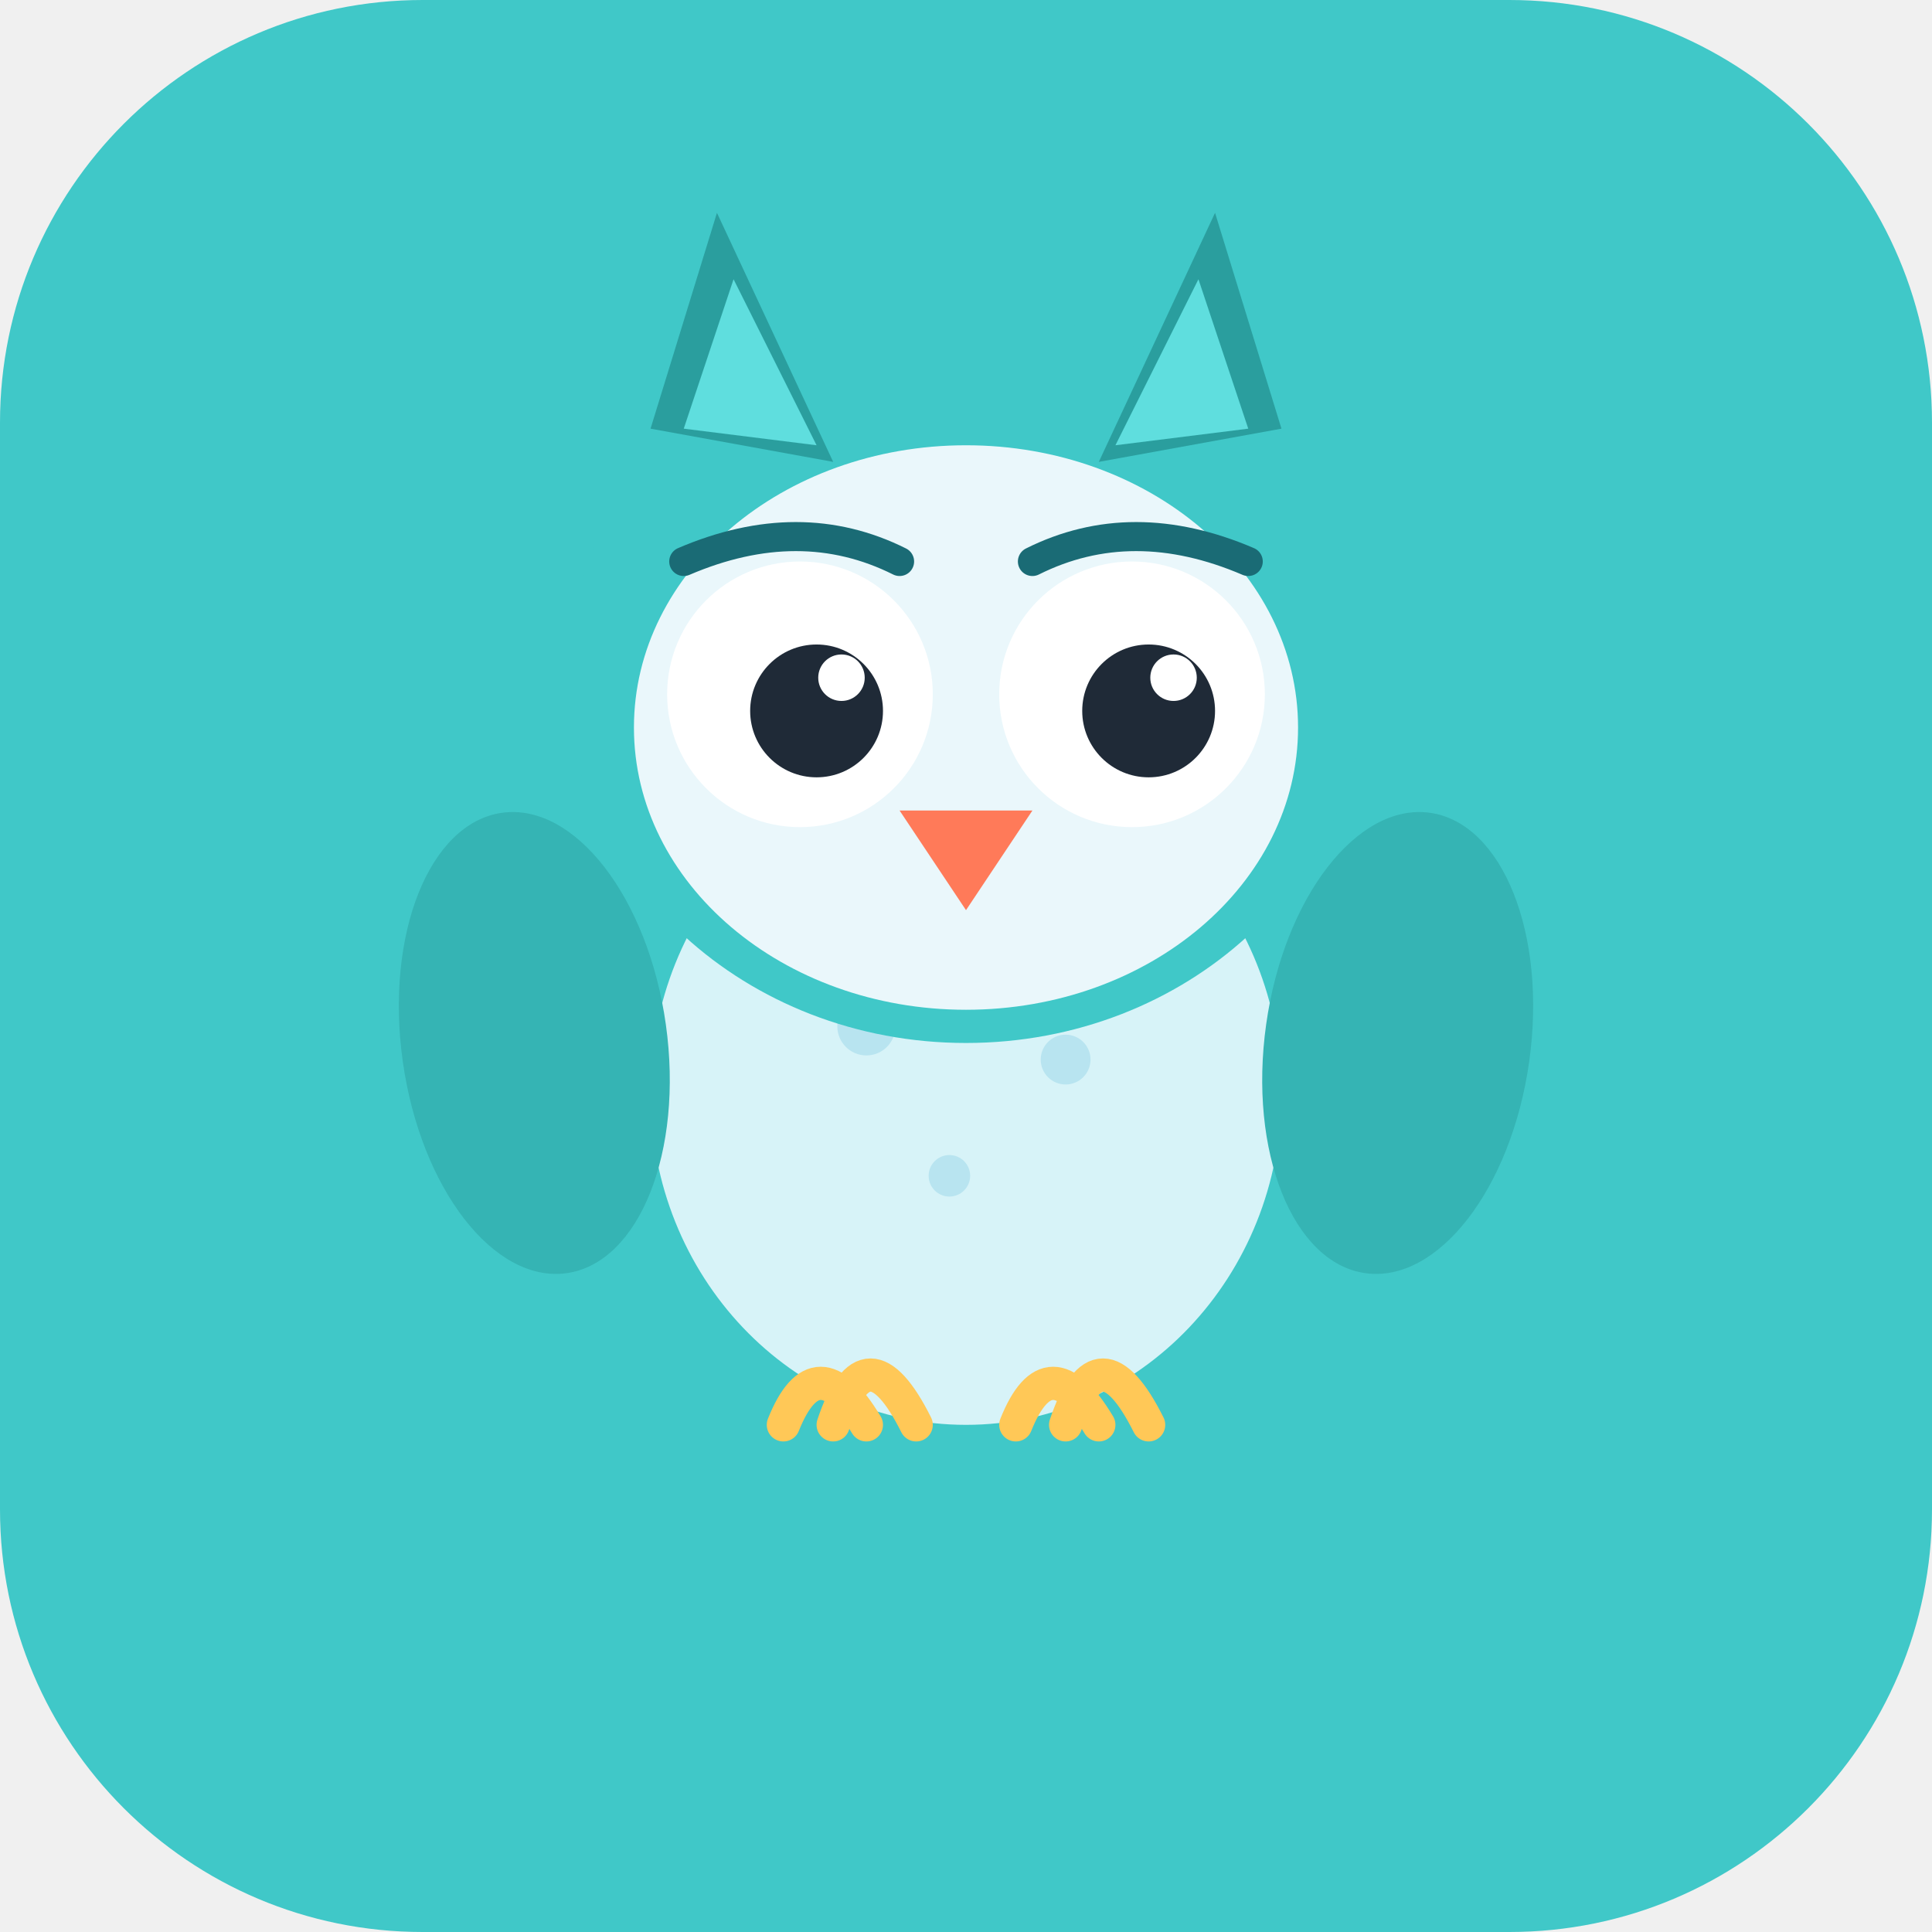
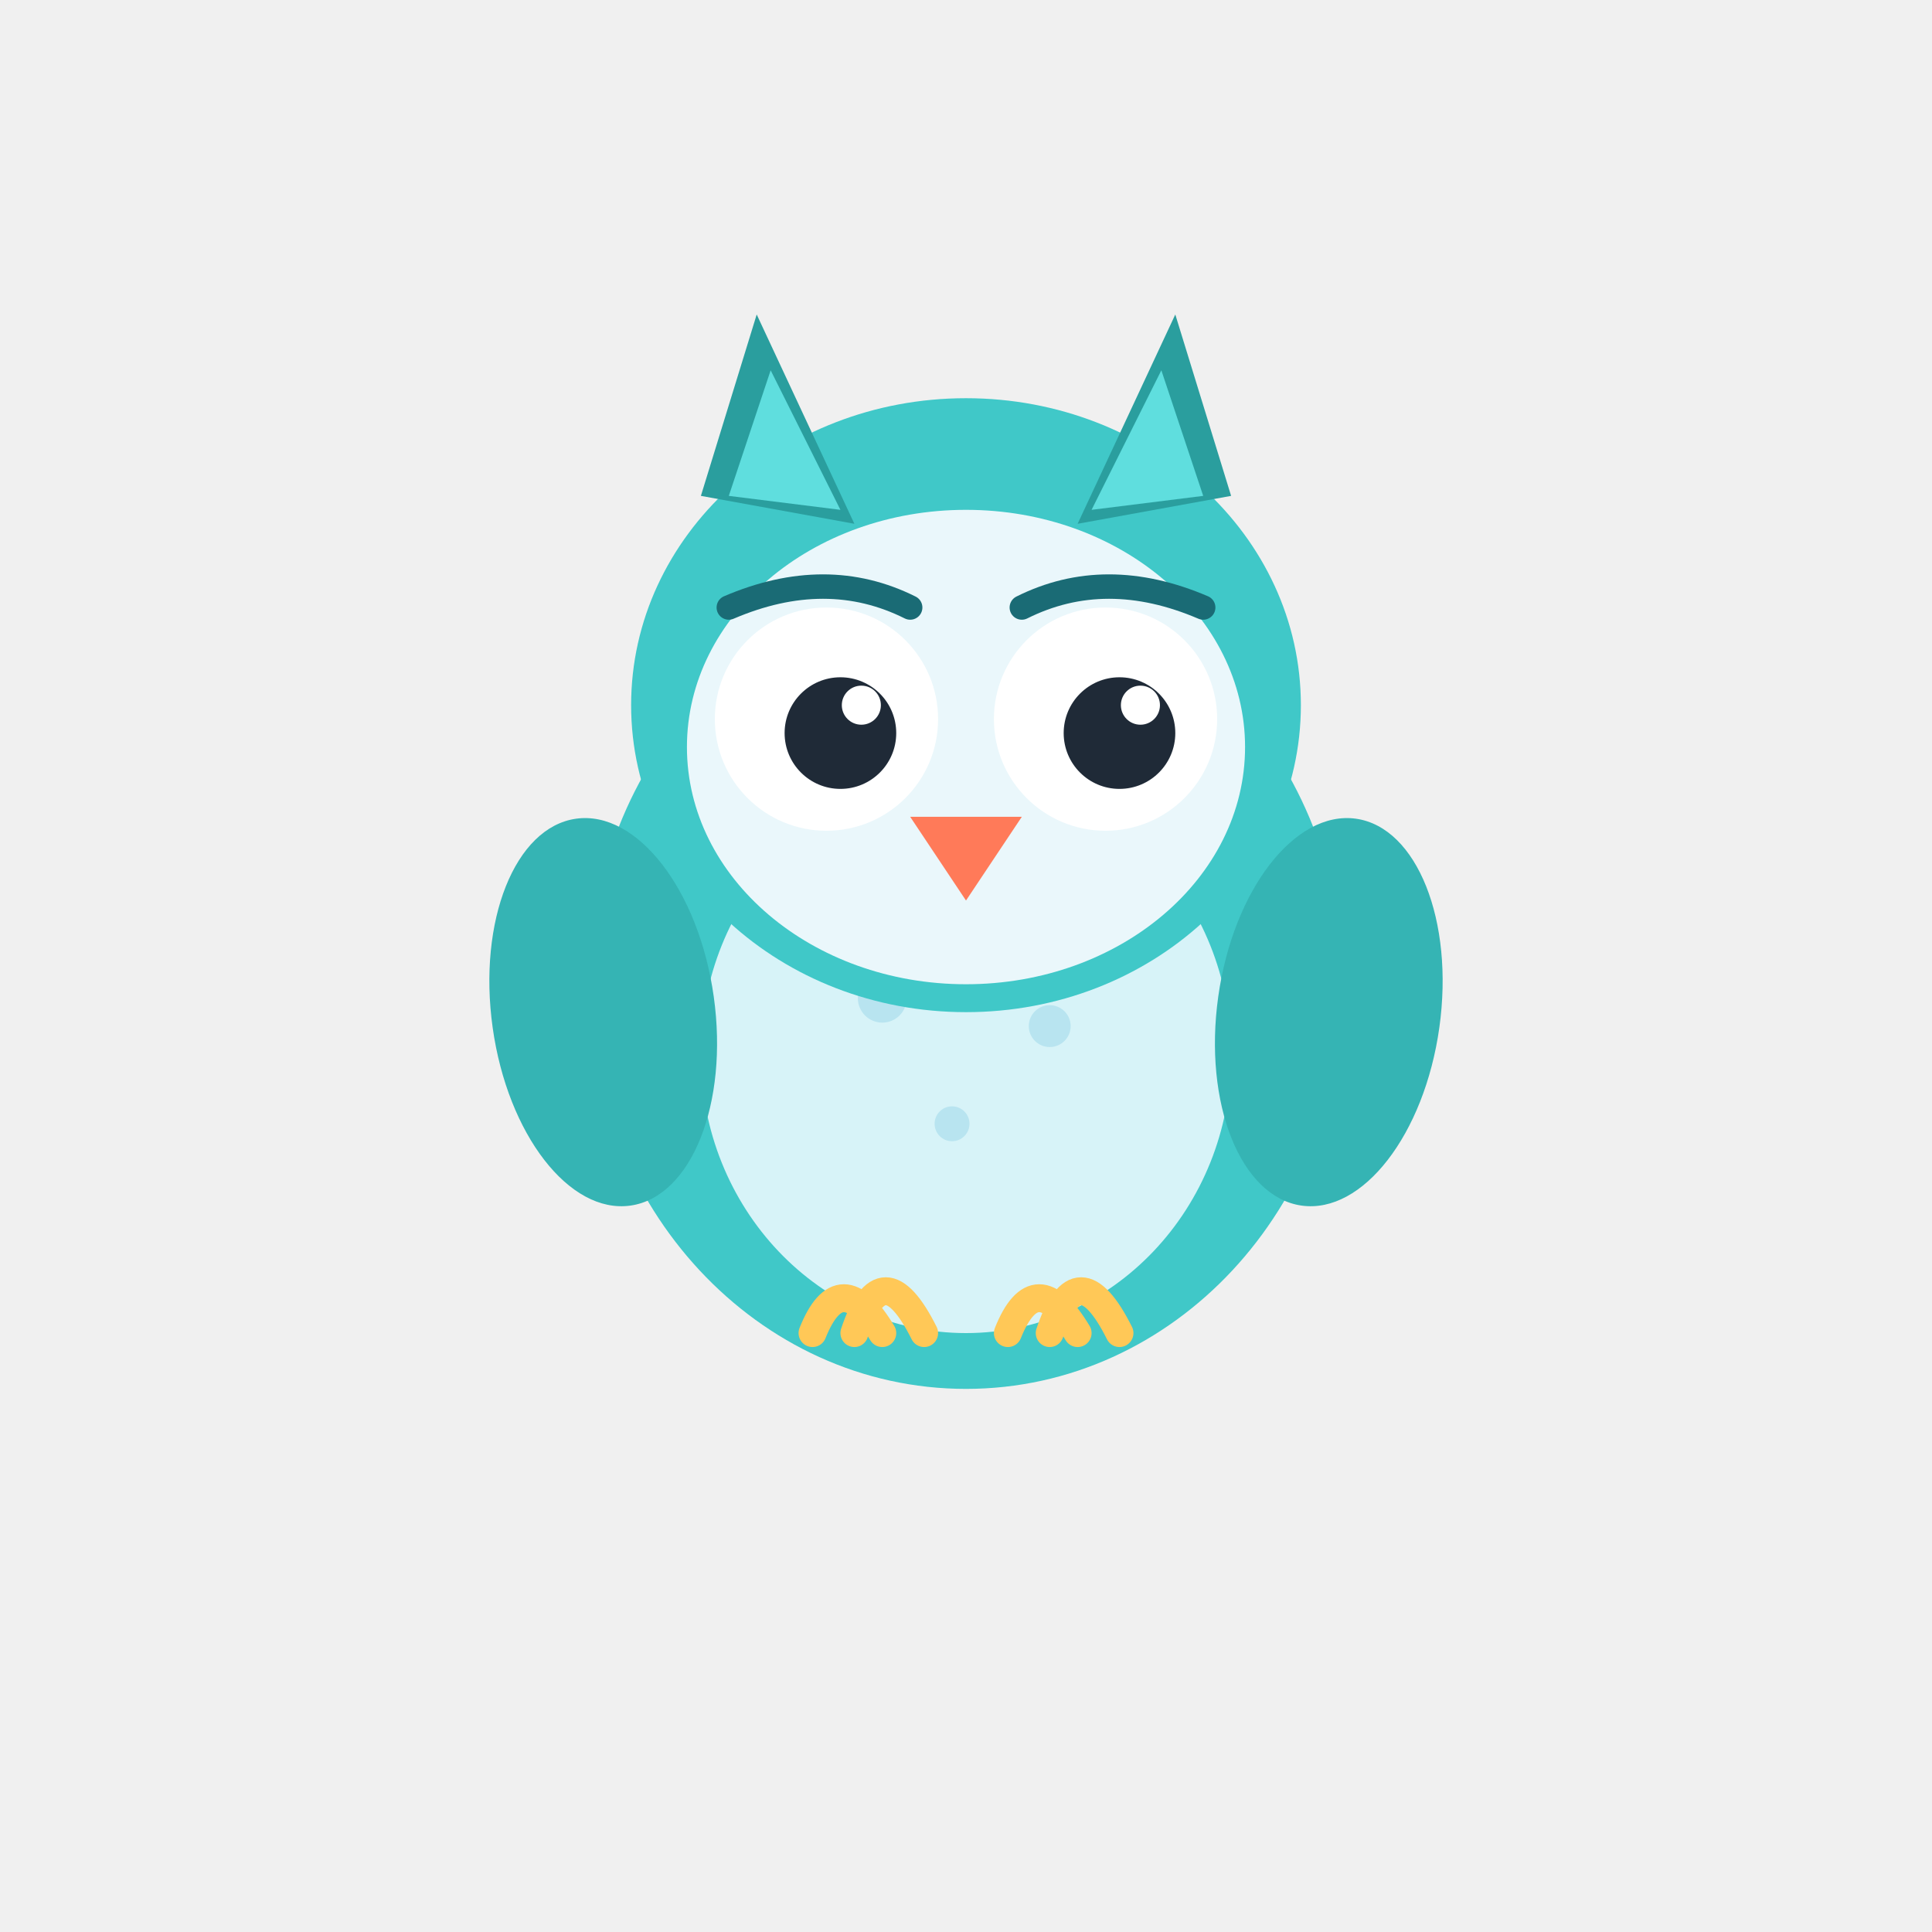
- <svg xmlns="http://www.w3.org/2000/svg" viewBox="0 0 512 512" fill="none">
-   <rect width="512" height="512" rx="112" fill="#40C8C8" />
-   <g transform="translate(36, 8) scale(2.2)">
+ <svg xmlns="http://www.w3.org/2000/svg" viewBox="0 0 1080 1080" fill="none">
+   <g transform="translate(150, 90) scale(3.9)">
    <ellipse cx="100" cy="118" rx="54" ry="58" fill="#40c8c8" />
    <ellipse cx="100" cy="128" rx="38" ry="40" fill="#d7f3f8" />
    <circle cx="88" cy="120" r="3.5" fill="#b8e4f0" />
    <circle cx="112" cy="124" r="3" fill="#b8e4f0" />
    <circle cx="98" cy="138" r="2.5" fill="#b8e4f0" />
    <ellipse cx="48" cy="122" rx="16" ry="28" fill="#35b4b4" transform="rotate(-8 48 122)" />
    <ellipse cx="152" cy="122" rx="16" ry="28" fill="#35b4b4" transform="rotate(8 152 122)" />
    <ellipse cx="100" cy="78" rx="48" ry="44" fill="#40c8c8" />
    <path d="M62 48 L70 22 L84 52 Z" fill="#2a9e9e" />
    <path d="M138 48 L130 22 L116 52 Z" fill="#2a9e9e" />
    <path d="M66 48 L72 30 L82 50 Z" fill="#5fdede" />
    <path d="M134 48 L128 30 L118 50 Z" fill="#5fdede" />
    <ellipse cx="100" cy="84" rx="40" ry="34" fill="#eaf7fb" />
    <circle cx="80" cy="80" r="16" fill="#ffffff" />
    <circle cx="120" cy="80" r="16" fill="#ffffff" />
    <circle cx="82" cy="82" r="8" fill="#1f2a37" />
    <circle cx="122" cy="82" r="8" fill="#1f2a37" />
    <circle cx="85" cy="78" r="2.8" fill="#ffffff" />
    <circle cx="125" cy="78" r="2.8" fill="#ffffff" />
    <path d="M66 64 Q80 58 92 64" stroke="#1a6b75" stroke-width="3.5" stroke-linecap="round" />
    <path d="M108 64 Q120 58 134 64" stroke="#1a6b75" stroke-width="3.5" stroke-linecap="round" />
    <path d="M92 94 L100 106 L108 94 Z" fill="#ff7a59" />
    <path d="M78 168 Q82 158 88 168 M84 168 Q88 156 94 168" stroke="#ffc857" stroke-width="4" stroke-linecap="round" fill="none" />
    <path d="M106 168 Q110 158 116 168 M112 168 Q116 156 122 168" stroke="#ffc857" stroke-width="4" stroke-linecap="round" fill="none" />
  </g>
</svg>
